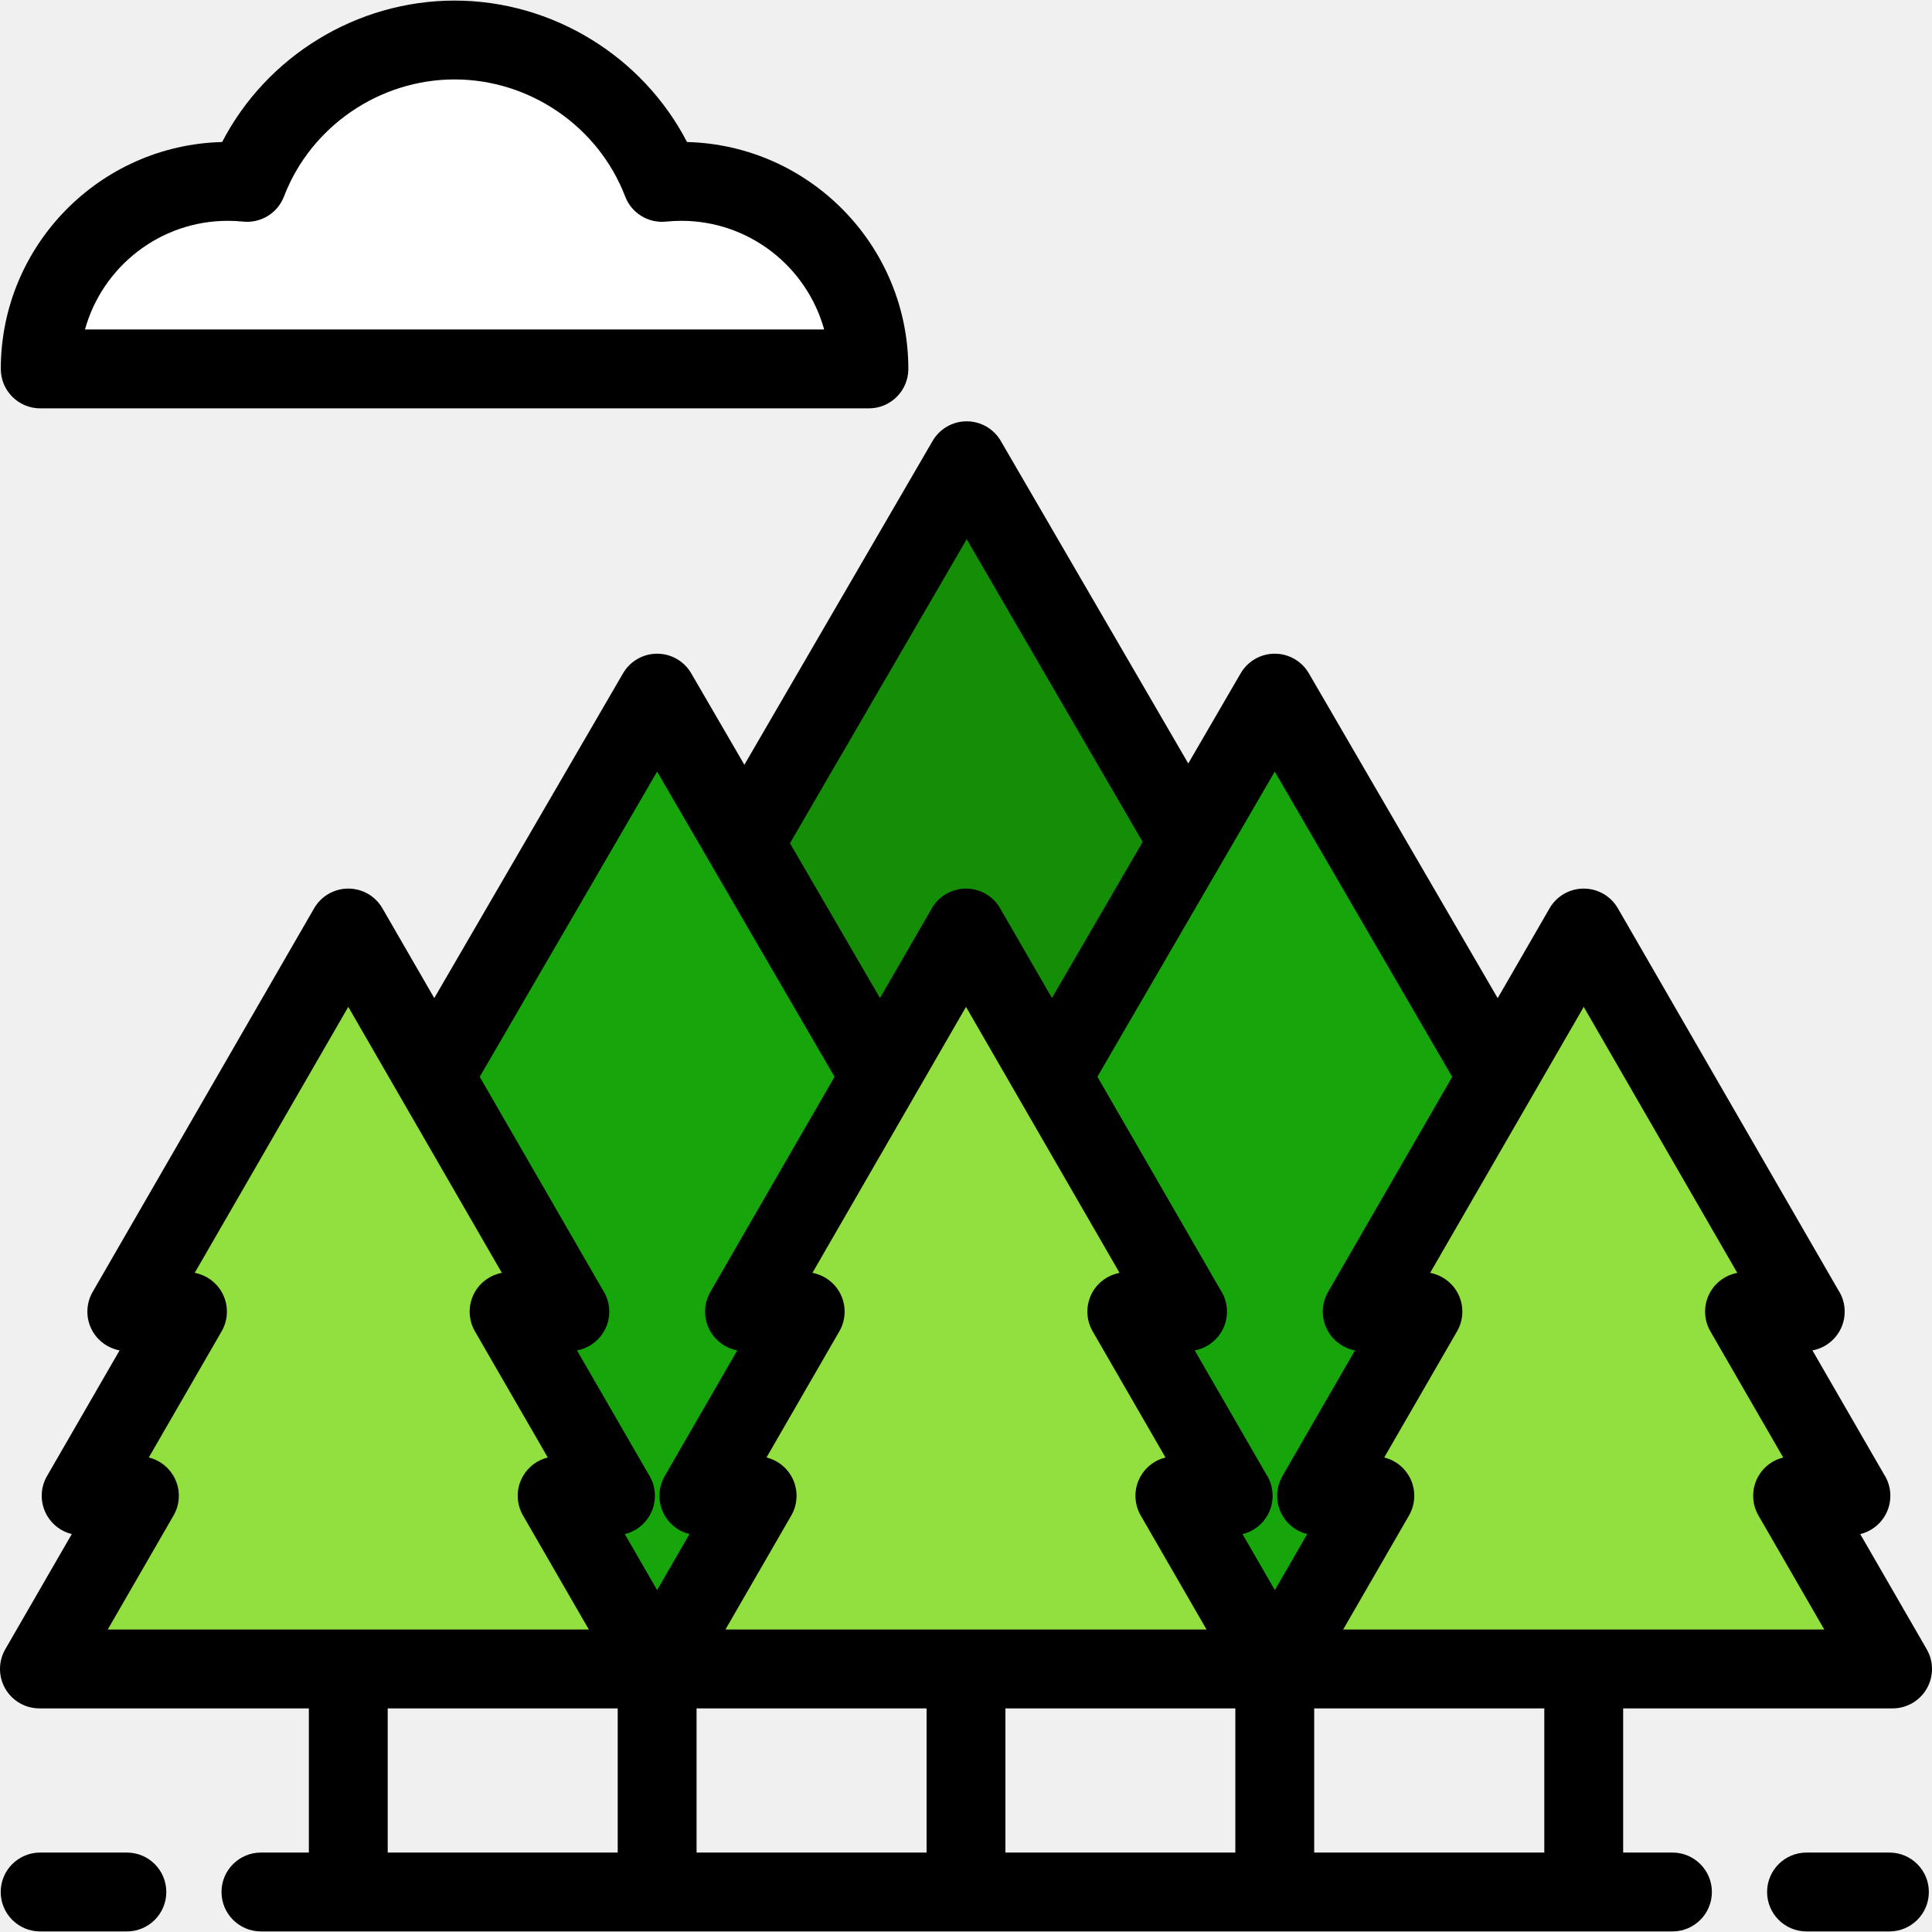
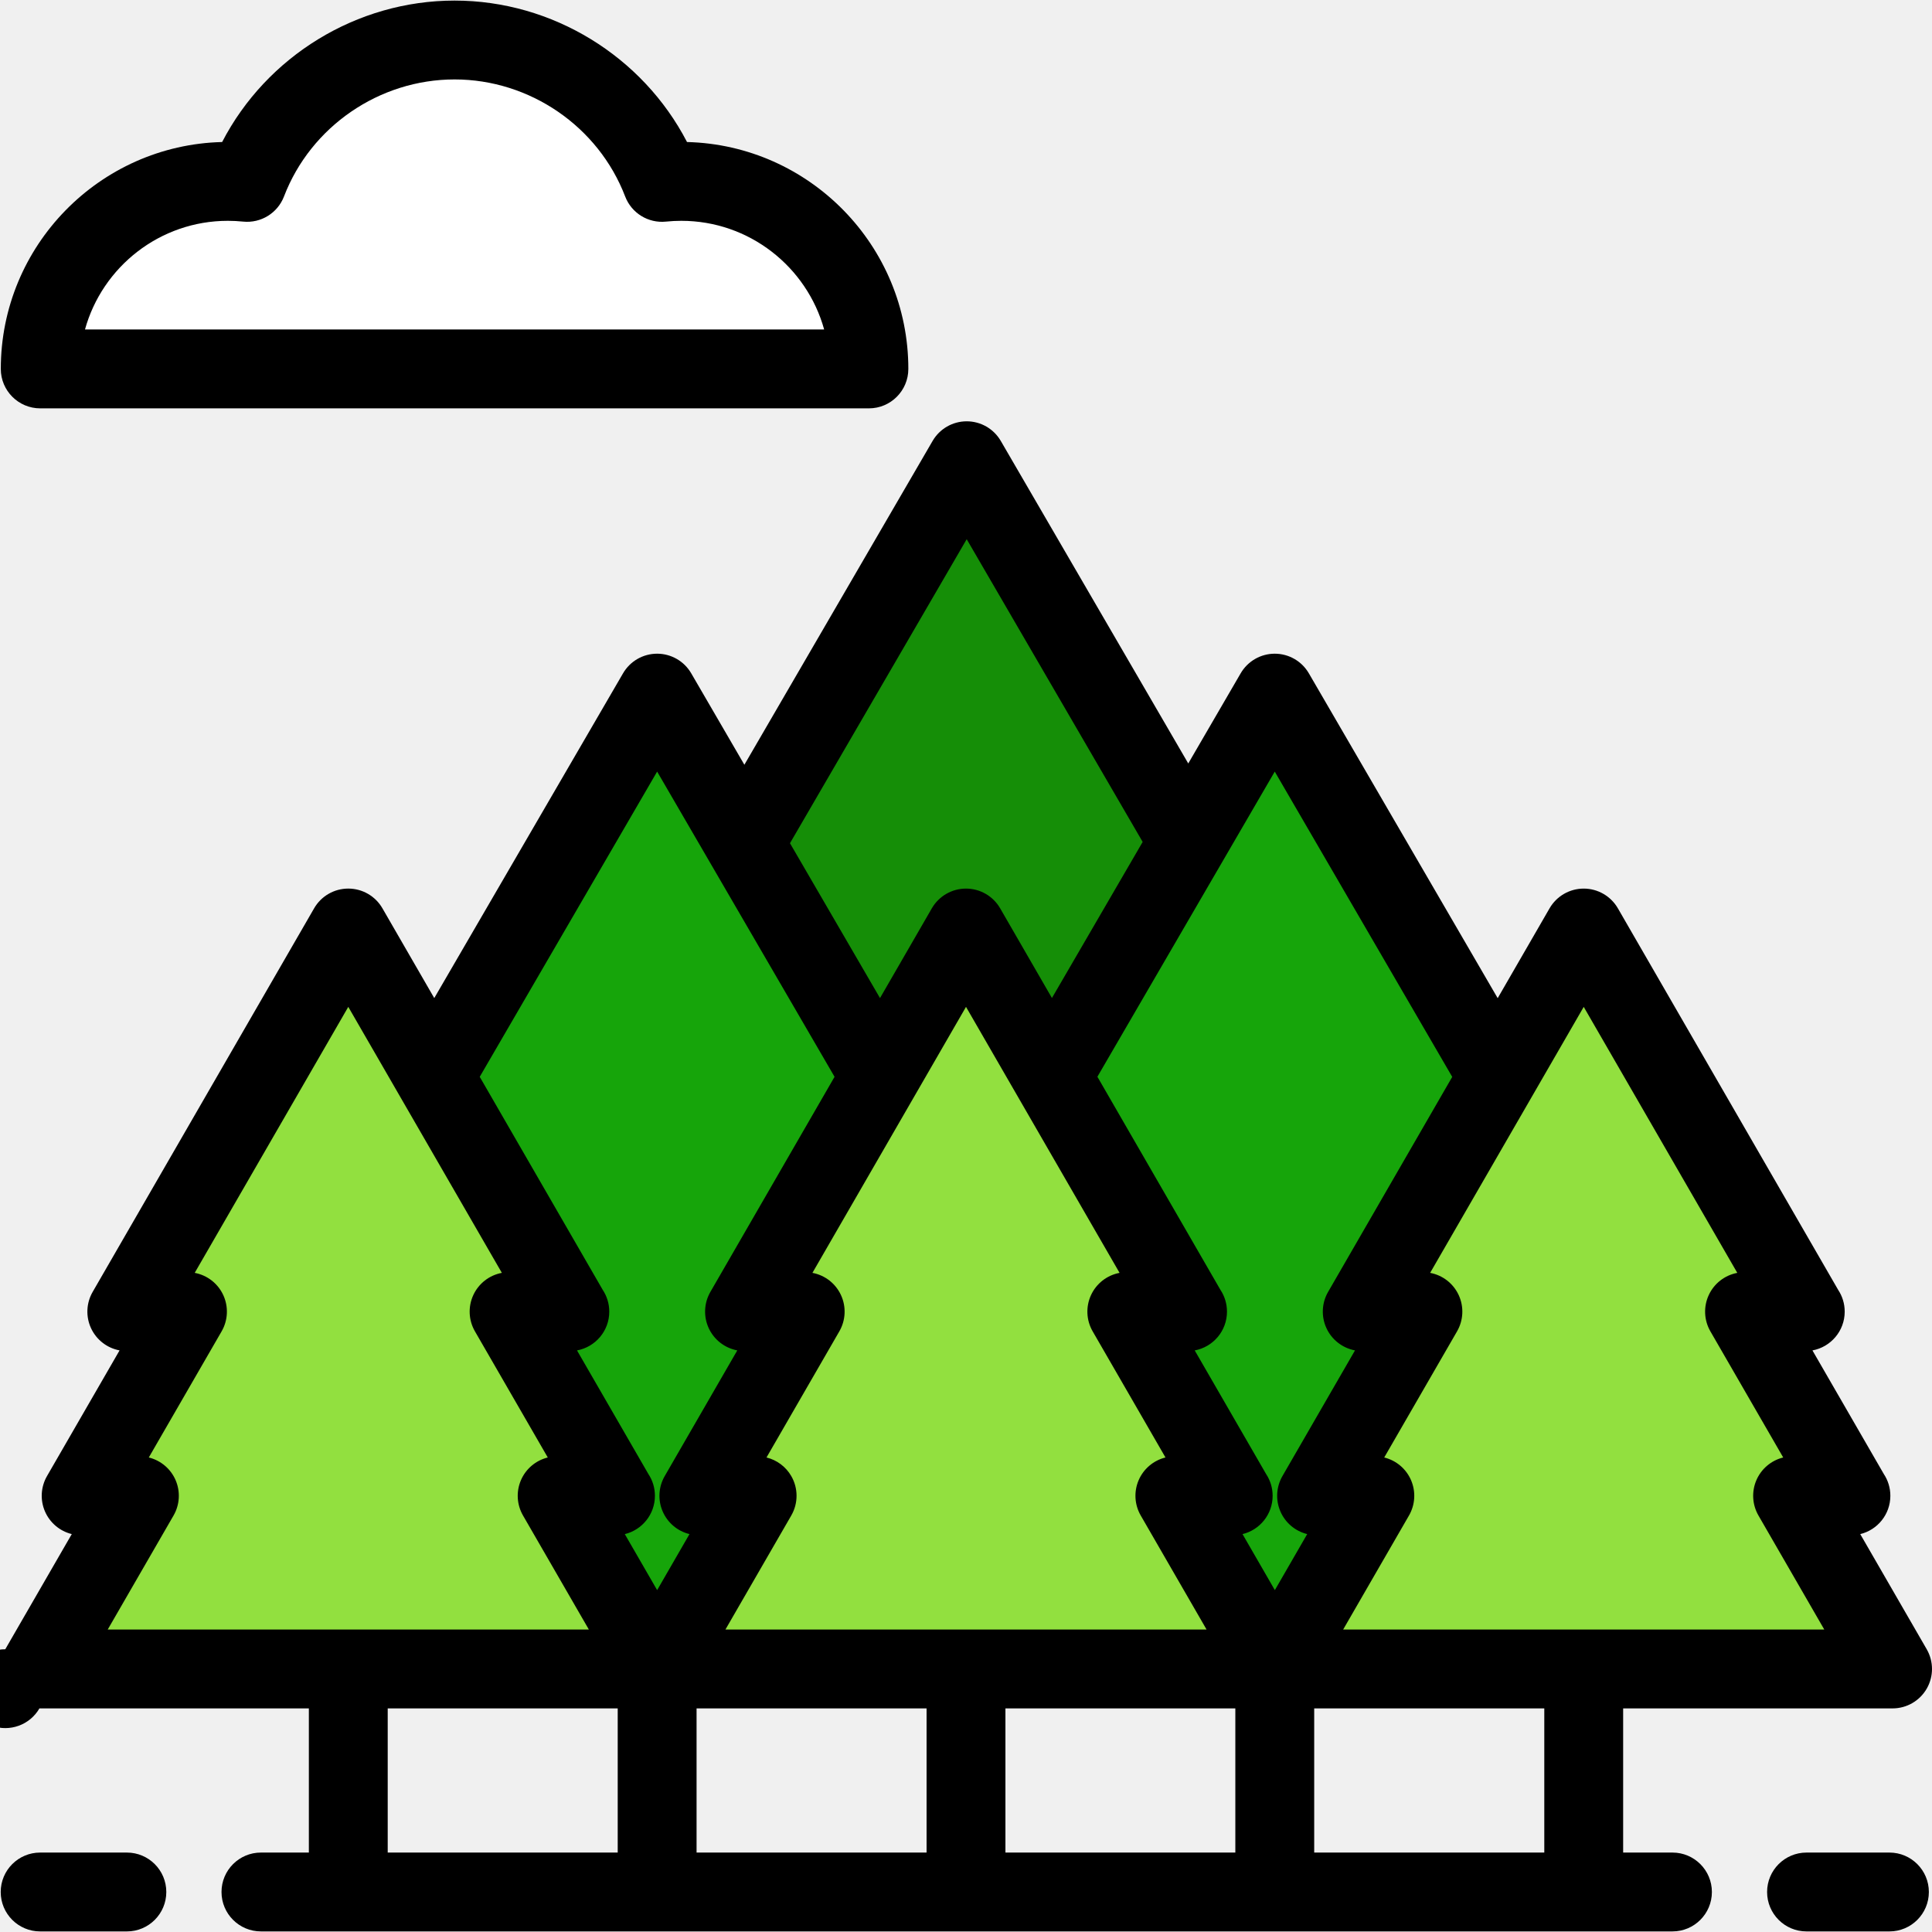
- <svg xmlns="http://www.w3.org/2000/svg" version="1.1" id="Layer_1" x="0px" y="0px" viewBox="0 0 511.999 511.999" style="enable-background:new 0 0 511.999 511.999;" xml:space="preserve">
-   <g>
-     <polygon style="fill:#16A50A;" points="233.242,285.349 174.148,183.687 115.055,285.349 150.993,347.594 134.913,347.594    163.091,396.397 147.651,396.397 174.149,442.293 200.647,396.397 185.206,396.397 213.384,347.594 197.304,347.594  " />
-     <polygon style="fill:#16A50A;" points="396.92,285.349 337.825,183.687 278.732,285.349 314.67,347.594 298.59,347.594    326.768,396.397 311.329,396.397 337.827,442.293 364.325,396.397 348.884,396.397 377.062,347.594 360.981,347.594  " />
+ <svg xmlns="http://www.w3.org/2000/svg" viewBox="0 0 511.999 511.999">
+   <g fill="#16a50a">
+     <path d="M233.242 285.349l-59.094-101.662-59.093 101.662 35.938 62.245h-16.08l28.178 48.803h-15.44l26.498 45.896 26.498-45.896h-15.441l28.178-48.803h-16.08zM396.92 285.349l-59.095-101.662-59.093 101.662 35.938 62.245h-16.08l28.178 48.803h-15.439l26.498 45.896 26.498-45.896h-15.441l28.178-48.803h-16.081z" />
  </g>
-   <g>
-     <polygon style="fill:#92E03F;" points="501.552,442.293 475.054,396.397 490.493,396.397 462.316,347.594 478.394,347.594    419.702,245.931 361.005,347.594 377.085,347.594 348.908,396.397 364.348,396.397 337.851,442.293  " />
-     <polygon style="fill:#92E03F;" points="337.851,442.293 311.352,396.397 326.791,396.397 298.614,347.594 314.693,347.594    256.001,245.931 197.304,347.594 213.384,347.594 185.206,396.397 200.647,396.397 174.149,442.293  " />
-     <polygon style="fill:#92E03F;" points="174.149,442.293 147.651,396.397 163.091,396.397 134.913,347.594 150.993,347.594    92.298,245.931 33.604,347.594 49.684,347.594 21.506,396.397 36.946,396.397 10.448,442.293  " />
+   <g fill="#92e03f">
+     <path d="M501.552 442.293l-26.498-45.896h15.439l-28.177-48.803h16.078l-58.692-101.663-58.697 101.663h16.08l-28.177 48.803h15.44l-26.497 45.896z" />
+     <path d="M337.851 442.293l-26.499-45.896h15.439l-28.177-48.803h16.079l-58.692-101.663-58.697 101.663h16.08l-28.178 48.803h15.441l-26.498 45.896z" />
+     <path d="M174.149 442.293l-26.498-45.896h15.44l-28.178-48.803h16.08L92.298 245.931 33.604 347.594h16.08l-28.178 48.803h15.44l-26.498 45.896z" />
  </g>
-   <polygon style="fill:#158E07;" points="314.905,223.12 256.185,122.103 197.269,223.462 233.242,285.349 256.001,245.931   278.732,285.349 " />
-   <path style="fill:#FFFFFF;" d="M230.269,97.768c0-27.402-22.302-49.698-49.72-49.698c-1.713,0-3.42,0.092-5.118,0.263  c-8.623-22.518-30.341-37.73-54.967-37.73c-24.622,0-46.341,15.211-54.963,37.73c-1.699-0.171-3.407-0.263-5.12-0.263  c-27.418,0-49.72,22.296-49.72,49.698H230.269z" />
-   <path d="M443.22,490.948h-13.07v-38.205h71.401c3.732,0,7.183-1.992,9.049-5.224c1.866-3.233,1.866-7.216,0-10.449l-17.617-30.516  c4.579-1.11,7.98-5.235,7.98-10.155c0-2.131-0.637-4.113-1.732-5.765l-18.916-32.762c4.864-0.892,8.549-5.154,8.549-10.276  c0-2.131-0.636-4.113-1.731-5.765L428.75,240.708c-1.866-3.233-5.315-5.224-9.049-5.224c-3.732,0-7.183,1.992-9.049,5.224  l-13.751,23.817l-50.043-86.089c-1.87-3.218-5.311-5.198-9.034-5.198s-7.163,1.98-9.034,5.198l-13.888,23.891l-49.685-85.476  c-1.87-3.218-5.311-5.198-9.033-5.198c-3.722,0-7.163,1.98-9.034,5.198l-49.884,85.817l-14.087-24.233  c-1.87-3.218-5.311-5.198-9.033-5.198s-7.163,1.98-9.034,5.198l-50.029,86.068l-13.738-23.796c-1.866-3.233-5.316-5.224-9.049-5.224  s-7.183,1.992-9.049,5.224L24.554,342.37c-1.866,3.233-1.866,7.216,0,10.449c1.542,2.671,4.163,4.494,7.132,5.048l-19.229,33.306  c-1.866,3.233-1.866,7.216,0,10.449c1.443,2.498,3.83,4.255,6.563,4.925L1.4,437.068c-1.866,3.233-1.866,7.216,0,10.449  s5.316,5.224,9.049,5.224H81.85v38.205H69.151c-5.77,0-10.449,4.679-10.449,10.449c0,5.771,4.679,10.449,10.449,10.449H443.22  c5.771,0,10.449-4.678,10.449-10.449C453.669,495.626,448.991,490.948,443.22,490.948z M409.253,490.948h-60.977v-38.205h60.977  V490.948z M184.597,452.741h60.954v38.205h-60.954V452.741z M209.695,391.173c-1.443-2.499-3.831-4.255-6.564-4.925l19.302-33.43  c1.866-3.233,1.866-7.216,0-10.449c-1.542-2.671-4.163-4.494-7.133-5.048l40.7-70.492l13.438,23.277  c0.158,0.311,0.333,0.613,0.525,0.908l26.733,46.307c-2.969,0.553-5.59,2.376-7.131,5.047c-1.866,3.233-1.866,7.216,0,10.449  l19.301,33.43c-2.732,0.67-5.12,2.426-6.562,4.925c-1.866,3.233-1.866,7.216,0,10.449l17.449,30.222H192.247l17.449-30.222  C211.562,398.39,211.562,394.405,209.695,391.173z M266.449,452.741h60.928v38.205h-60.928V452.741z M419.702,266.829l40.697,70.493  c-2.97,0.553-5.59,2.376-7.131,5.047c-1.866,3.233-1.866,7.216,0,10.449l19.301,33.43c-2.732,0.67-5.12,2.426-6.562,4.925  c-1.866,3.233-1.866,7.216,0,10.449l17.447,30.222H355.948l17.449-30.222c1.866-3.233,1.866-7.216,0-10.449  c-1.443-2.499-3.831-4.255-6.564-4.925l19.302-33.43c1.866-3.233,1.866-7.216,0-10.449c-1.542-2.671-4.163-4.494-7.133-5.048  L419.702,266.829z M337.825,204.479l47.03,80.909l-32.899,56.983c-1.866,3.233-1.866,7.216,0,10.449  c1.541,2.671,4.163,4.494,7.132,5.048l-19.23,33.307c-1.866,3.233-1.866,7.216,0,10.449c1.443,2.499,3.831,4.256,6.564,4.926  l-8.572,14.848l-8.569-14.843c4.58-1.11,7.98-5.235,7.98-10.155c0-2.131-0.637-4.113-1.732-5.765l-18.916-32.762  c4.863-0.892,8.549-5.154,8.549-10.276c0-2.131-0.636-4.113-1.731-5.765l-32.61-56.484L337.825,204.479z M256.185,142.894  l46.633,80.225l-24.044,41.363l-13.727-23.775c-1.866-3.233-5.315-5.224-9.049-5.224c-3.732,0-7.183,1.992-9.049,5.224  l-13.739,23.796l-23.858-41.042L256.185,142.894z M174.148,204.479l47.019,80.888l-32.912,57.004c-1.866,3.233-1.866,7.216,0,10.449  c1.542,2.671,4.163,4.494,7.132,5.048l-19.23,33.307c-1.866,3.233-1.866,7.216,0,10.449c1.443,2.499,3.831,4.256,6.564,4.926  l-8.572,14.848l-8.569-14.842c4.58-1.109,7.981-5.236,7.981-10.156c0-2.131-0.636-4.113-1.731-5.765l-18.917-32.762  c4.864-0.892,8.55-5.154,8.55-10.276c0-2.131-0.637-4.113-1.732-5.765l-32.598-56.464L174.148,204.479z M45.994,401.621  c1.866-3.233,1.866-7.216,0-10.449c-1.442-2.498-3.831-4.255-6.563-4.925l19.301-33.43c1.866-3.233,1.866-7.216,0-10.449  c-1.542-2.671-4.163-4.494-7.132-5.048l40.698-70.492l40.698,70.492c-2.97,0.554-5.591,2.377-7.132,5.048  c-1.866,3.233-1.866,7.216,0,10.449l19.302,33.43c-2.733,0.67-5.121,2.426-6.563,4.925c-1.866,3.233-1.866,7.216,0,10.449  l17.449,30.222H28.546L45.994,401.621z M102.747,452.741H163.7v38.205h-60.952V452.741z" />
-   <path d="M33.625,490.948H10.637c-5.77,0-10.449,4.679-10.449,10.449c0,5.771,4.678,10.449,10.449,10.449h22.987  c5.771,0,10.449-4.678,10.449-10.449C44.074,495.626,39.396,490.948,33.625,490.948z" />
-   <path d="M500.718,490.948h-21.971c-5.77,0-10.449,4.679-10.449,10.449c0,5.771,4.679,10.449,10.449,10.449h21.971  c5.77,0,10.449-4.678,10.449-10.449C511.167,495.626,506.488,490.948,500.718,490.948z" />
-   <path d="M10.661,108.218h219.608c5.771,0,10.449-4.679,10.449-10.449c0-32.66-26.171-59.323-58.651-60.13  c-11.758-22.695-35.636-37.485-61.602-37.485s-49.841,14.79-61.598,37.485c-32.48,0.806-58.654,27.47-58.654,60.13  C0.213,103.539,4.891,108.218,10.661,108.218z M60.381,58.518c1.318,0,2.686,0.07,4.072,0.21c4.687,0.471,9.121-2.256,10.807-6.659  c7.104-18.553,25.271-31.018,45.205-31.018c19.935,0,38.104,12.465,45.209,31.018c1.686,4.404,6.096,7.13,10.808,6.659  c1.382-0.14,2.752-0.21,4.068-0.21c18.036,0,33.27,12.215,37.858,28.801H22.522C27.111,70.733,42.346,58.518,60.381,58.518z" />
-   <g>
- </g>
-   <g>
- </g>
-   <g>
- </g>
-   <g>
- </g>
-   <g>
- </g>
-   <g>
- </g>
-   <g>
- </g>
-   <g>
- </g>
-   <g>
- </g>
-   <g>
- </g>
-   <g>
- </g>
-   <g>
- </g>
-   <g>
- </g>
-   <g>
- </g>
-   <g>
- </g>
+   <path fill="#158e07" d="M314.905 223.12l-58.72-101.017-58.916 101.359 35.973 61.887 22.759-39.418 22.731 39.418z" />
+   <path d="M230.269 97.768c0-27.402-22.302-49.698-49.72-49.698-1.713 0-3.42.092-5.118.263-8.623-22.518-30.341-37.73-54.967-37.73-24.622 0-46.341 15.211-54.963 37.73a51.12 51.12 0 0 0-5.12-.263c-27.418 0-49.72 22.296-49.72 49.698h219.608z" fill="#fff" />
+   <path d="M443.22 490.948h-13.07v-38.205h71.401a10.451 10.451 0 0 0 9.049-15.673l-17.617-30.516c4.579-1.11 7.98-5.235 7.98-10.155 0-2.131-.637-4.113-1.732-5.765l-18.916-32.762c4.864-.892 8.549-5.154 8.549-10.276 0-2.131-.636-4.113-1.731-5.765L428.75 240.708a10.451 10.451 0 0 0-18.098 0l-13.751 23.817-50.043-86.089a10.448 10.448 0 0 0-18.068 0l-13.888 23.891-49.685-85.476a10.447 10.447 0 0 0-18.067 0l-49.884 85.817-14.087-24.233a10.447 10.447 0 0 0-18.067 0l-50.029 86.068-13.738-23.796a10.448 10.448 0 0 0-18.098 0L24.554 342.37a10.452 10.452 0 0 0 7.132 15.497l-19.229 33.306a10.452 10.452 0 0 0 6.563 15.374L1.4 437.068a10.448 10.448 0 1 0 9.049 15.673H81.85v38.205H69.151c-5.77 0-10.449 4.679-10.449 10.449 0 5.771 4.679 10.449 10.449 10.449H443.22c5.771 0 10.449-4.678 10.449-10.449 0-5.769-4.678-10.447-10.449-10.447zm-33.967 0h-60.977v-38.205h60.977v38.205zm-224.656-38.207h60.954v38.205h-60.954v-38.205zm25.098-61.568a10.453 10.453 0 0 0-6.564-4.925l19.302-33.43a10.452 10.452 0 0 0-7.133-15.497l40.7-70.492 13.438 23.277a9.8 9.8 0 0 0 .525.908l26.733 46.307a10.452 10.452 0 0 0-7.131 15.496l19.301 33.43a10.449 10.449 0 0 0-6.562 15.374l17.449 30.222H192.247l17.449-30.222a10.447 10.447 0 0 0-.001-10.448zm56.754 61.568h60.928v38.205h-60.928v-38.205zm153.253-185.912l40.697 70.493a10.452 10.452 0 0 0-7.131 15.496l19.301 33.43a10.449 10.449 0 0 0-6.562 15.374l17.447 30.222H355.948l17.449-30.222a10.452 10.452 0 0 0-6.564-15.374l19.302-33.43a10.452 10.452 0 0 0-7.133-15.497l40.7-70.492zm-81.877-62.35l47.03 80.909-32.899 56.983a10.452 10.452 0 0 0 7.132 15.497l-19.23 33.307a10.452 10.452 0 0 0 6.564 15.375l-8.572 14.848-8.569-14.843c4.58-1.11 7.98-5.235 7.98-10.155 0-2.131-.637-4.113-1.732-5.765l-18.916-32.762c4.863-.892 8.549-5.154 8.549-10.276 0-2.131-.636-4.113-1.731-5.765l-32.61-56.484 47.004-80.869zm-81.64-61.585l46.633 80.225-24.044 41.363-13.727-23.775a10.451 10.451 0 0 0-18.098 0l-13.739 23.796-23.858-41.042 46.833-80.567zm-82.037 61.585l47.019 80.888-32.912 57.004a10.452 10.452 0 0 0 7.132 15.497l-19.23 33.307a10.452 10.452 0 0 0 6.564 15.375l-8.572 14.848-8.569-14.842c4.58-1.109 7.981-5.236 7.981-10.156 0-2.131-.636-4.113-1.731-5.765l-18.917-32.762c4.864-.892 8.55-5.154 8.55-10.276 0-2.131-.637-4.113-1.732-5.765l-32.598-56.464 47.015-80.889zM45.994 401.621a10.452 10.452 0 0 0-6.563-15.374l19.301-33.43A10.452 10.452 0 0 0 51.6 337.32l40.698-70.492 40.698 70.492a10.452 10.452 0 0 0-7.132 15.497l19.302 33.43a10.448 10.448 0 0 0-6.563 15.374l17.449 30.222H28.546l17.448-30.222zm56.753 51.12H163.7v38.205h-60.952v-38.205z" />
+   <path d="M33.625 490.948H10.637c-5.77 0-10.449 4.679-10.449 10.449 0 5.771 4.678 10.449 10.449 10.449h22.987c5.771 0 10.449-4.678 10.449-10.449.001-5.771-4.677-10.449-10.448-10.449zM500.718 490.948h-21.971c-5.77 0-10.449 4.679-10.449 10.449 0 5.771 4.679 10.449 10.449 10.449h21.971c5.77 0 10.449-4.678 10.449-10.449s-4.679-10.449-10.449-10.449zM10.661 108.218h219.608c5.771 0 10.449-4.679 10.449-10.449 0-32.66-26.171-59.323-58.651-60.13C170.309 14.944 146.431.154 120.465.154s-49.841 14.79-61.598 37.485C26.387 38.445.213 65.109.213 97.769c0 5.77 4.678 10.449 10.448 10.449zm49.72-49.7c1.318 0 2.686.07 4.072.21a10.457 10.457 0 0 0 10.807-6.659c7.104-18.553 25.271-31.018 45.205-31.018 19.935 0 38.104 12.465 45.209 31.018a10.438 10.438 0 0 0 10.808 6.659c1.382-.14 2.752-.21 4.068-.21 18.036 0 33.27 12.215 37.858 28.801H22.522c4.589-16.586 19.824-28.801 37.859-28.801z" />
</svg>
